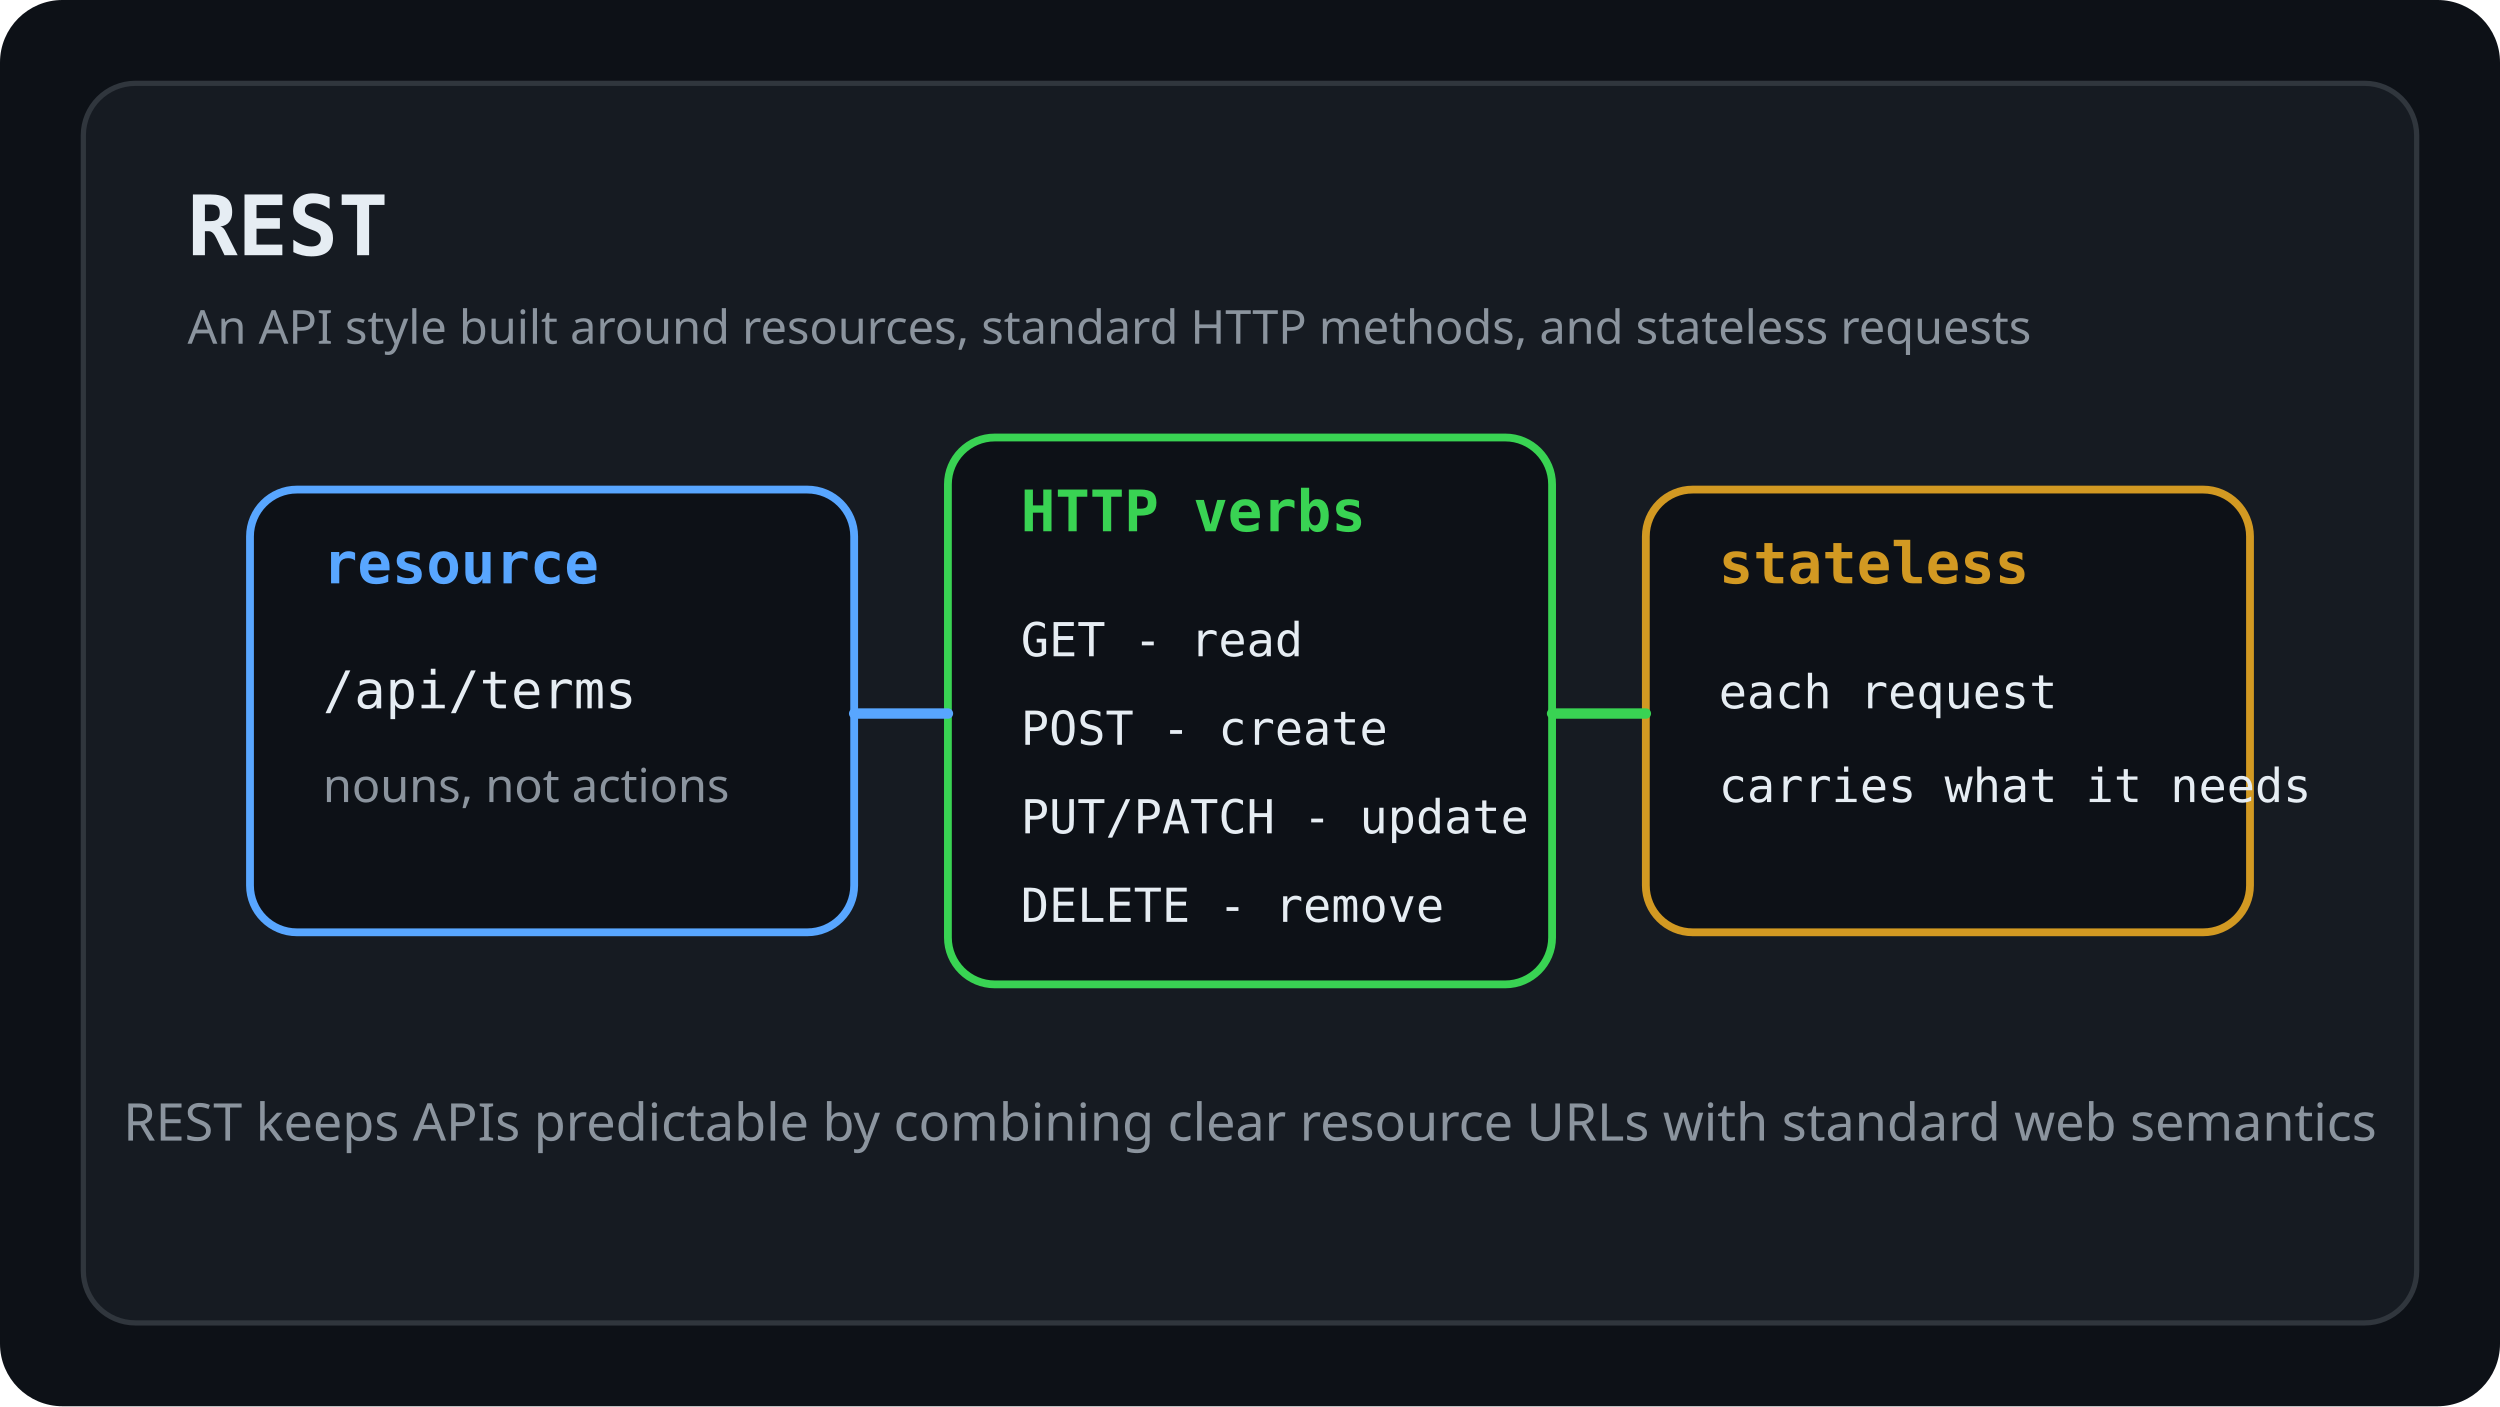
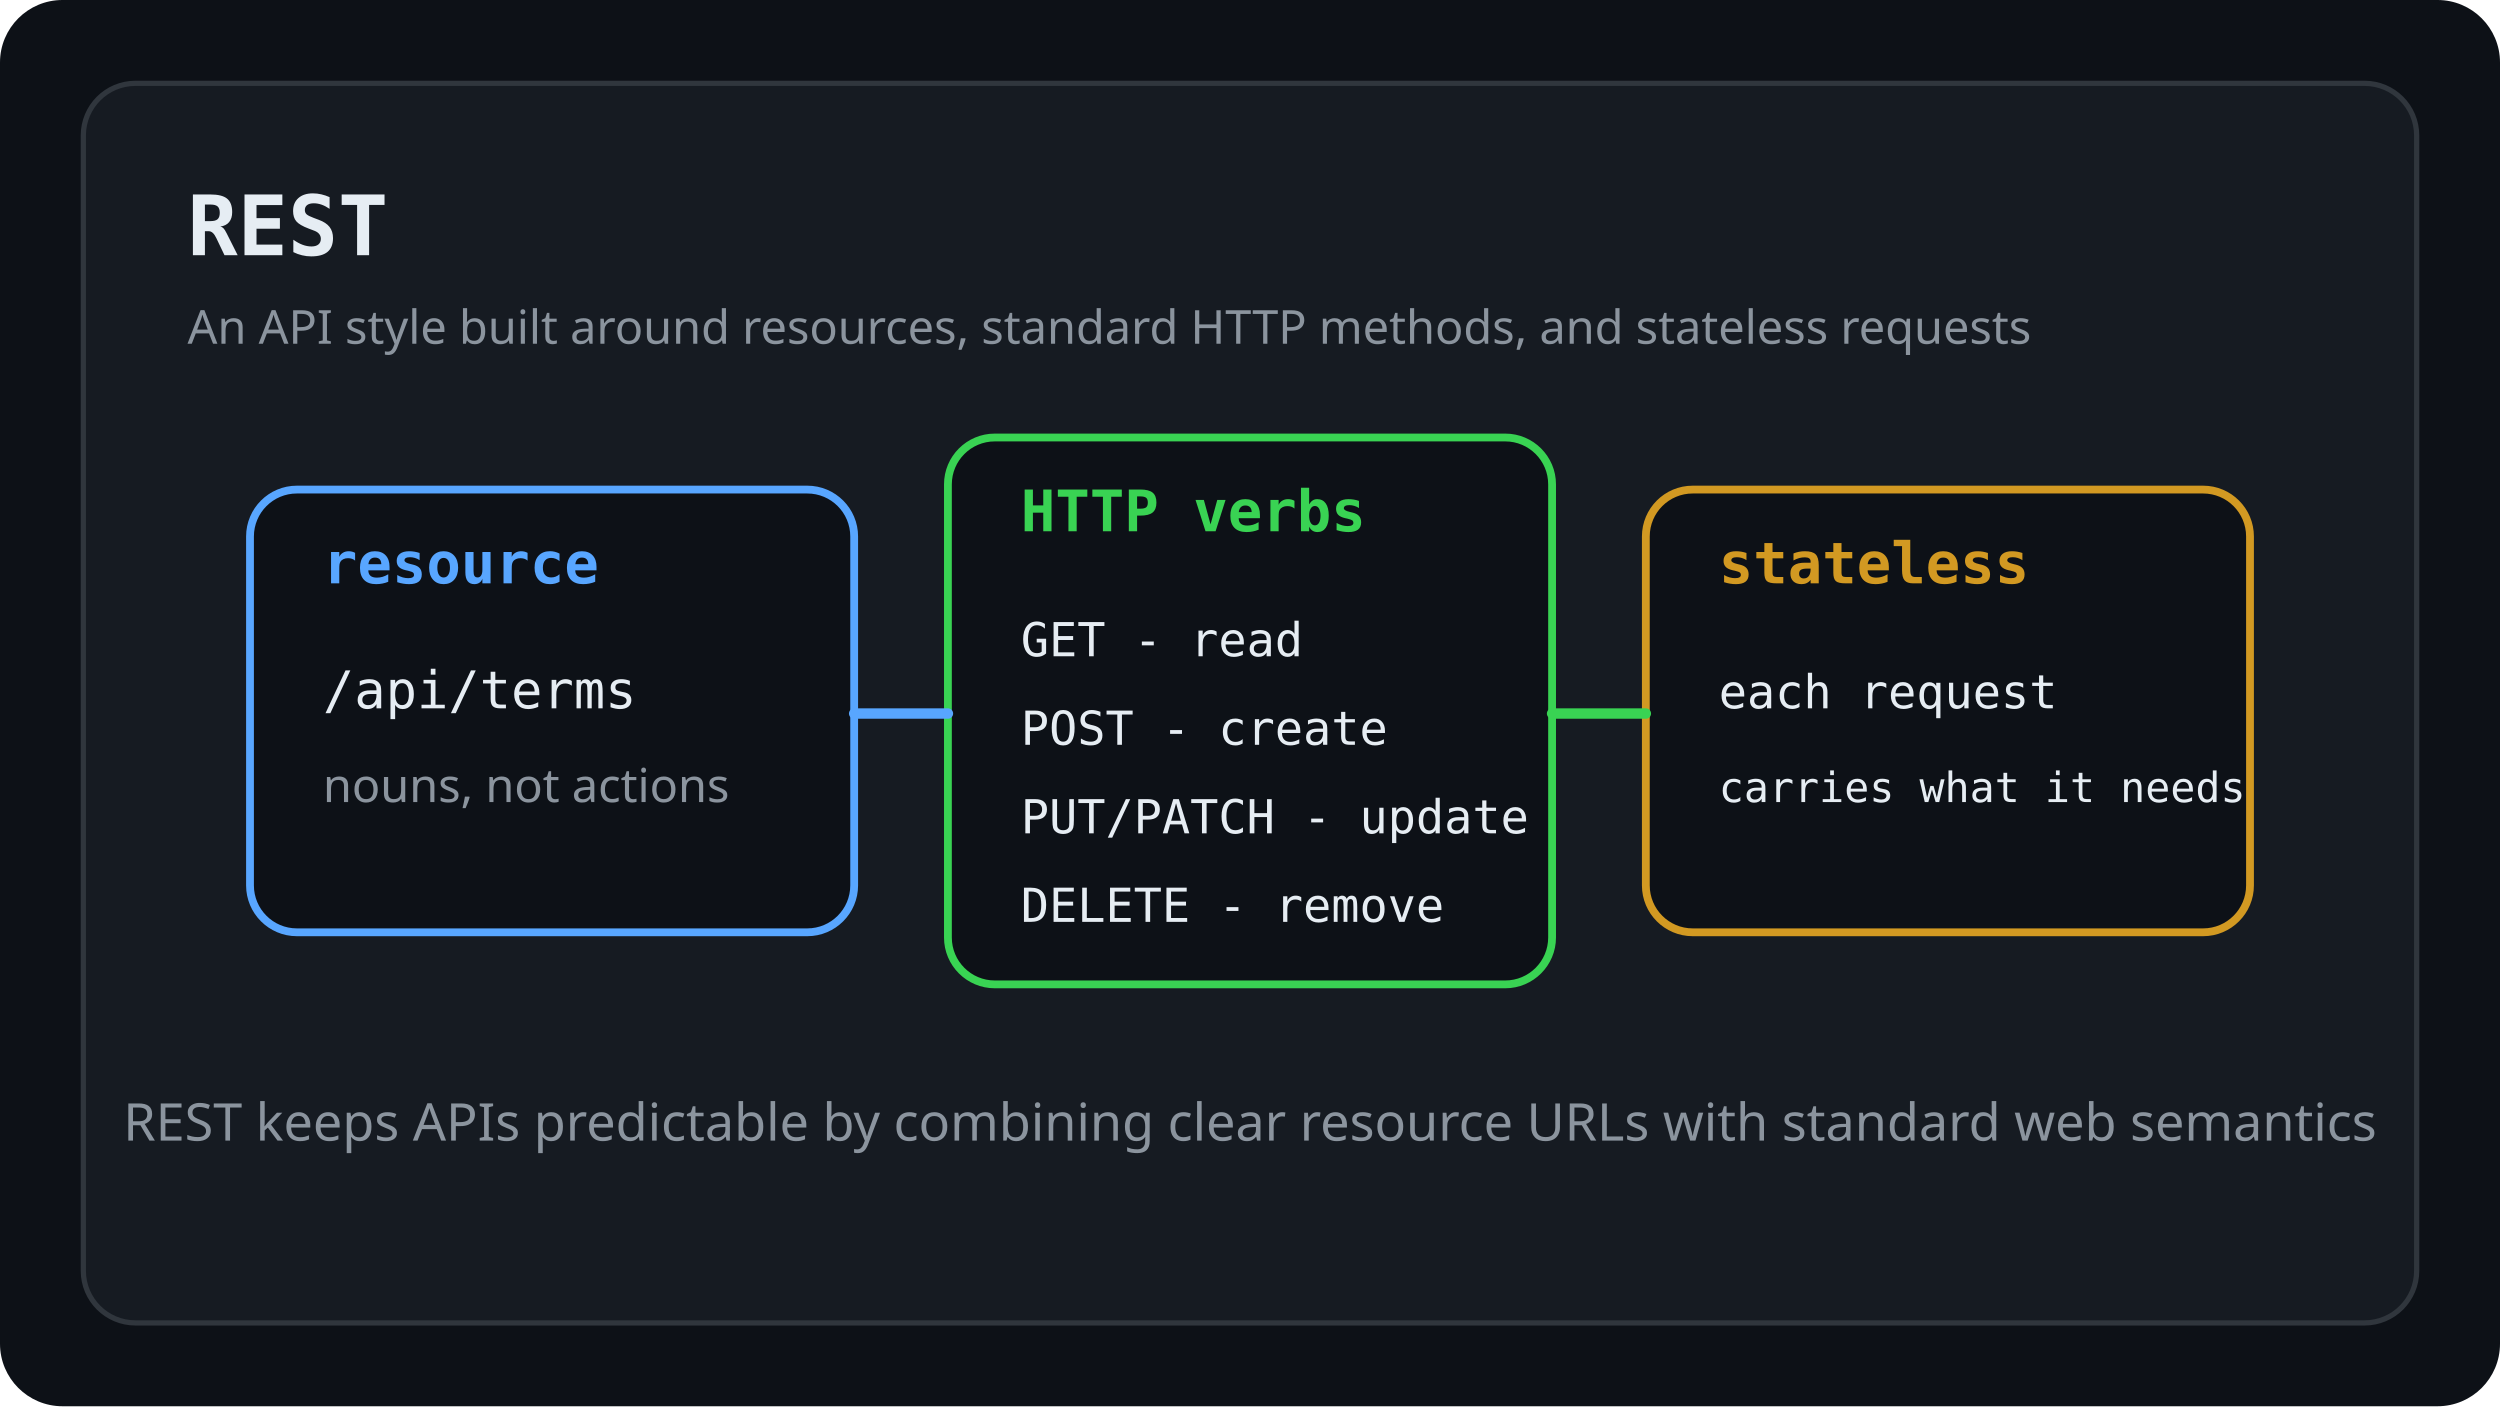
<svg xmlns="http://www.w3.org/2000/svg" width="960" height="540" viewBox="0 0 960 540" fill="none">
  <rect width="960" height="540" rx="24" fill="#0D1117" />
  <rect x="32" y="32" width="896" height="476" rx="20" fill="#161B22" stroke="#30363D" stroke-width="2" />
  <text x="72" y="98" fill="#E6EDF3" font-family="JetBrains Mono, monospace" font-size="32" font-weight="700">REST</text>
  <text x="72" y="132" fill="#8B949E" font-family="IBM Plex Sans, sans-serif" font-size="18">An API style built around resources, standard HTTP methods, and stateless requests</text>
  <rect x="96" y="188" width="232" height="170" rx="18" fill="#0D1117" stroke="#58A6FF" stroke-width="3" />
  <text x="124" y="224" fill="#58A6FF" font-family="JetBrains Mono, monospace" font-size="22" font-weight="700">resource</text>
  <text x="124" y="272" fill="#E6EDF3" font-family="JetBrains Mono, monospace" font-size="20">/api/terms</text>
  <text x="124" y="308" fill="#8B949E" font-family="IBM Plex Sans, sans-serif" font-size="18">nouns, not actions</text>
  <rect x="364" y="168" width="232" height="210" rx="18" fill="#0D1117" stroke="#39D353" stroke-width="3" />
  <text x="392" y="204" fill="#39D353" font-family="JetBrains Mono, monospace" font-size="22" font-weight="700">HTTP verbs</text>
  <text x="392" y="252" fill="#E6EDF3" font-family="JetBrains Mono, monospace" font-size="18">GET - read</text>
  <text x="392" y="286" fill="#E6EDF3" font-family="JetBrains Mono, monospace" font-size="18">POST - create</text>
  <text x="392" y="320" fill="#E6EDF3" font-family="JetBrains Mono, monospace" font-size="18">PUT/PATCH - update</text>
  <text x="392" y="354" fill="#E6EDF3" font-family="JetBrains Mono, monospace" font-size="18">DELETE - remove</text>
  <rect x="632" y="188" width="232" height="170" rx="18" fill="#0D1117" stroke="#D29922" stroke-width="3" />
  <text x="660" y="224" fill="#D29922" font-family="JetBrains Mono, monospace" font-size="22" font-weight="700">stateless</text>
  <text x="660" y="272" fill="#E6EDF3" font-family="JetBrains Mono, monospace" font-size="18">each request</text>
-   <text x="660" y="308" fill="#E6EDF3" font-family="JetBrains Mono, monospace" font-size="18">carries what it needs</text>
+   <text x="660" y="308" fill="#E6EDF3" font-family="JetBrains Mono, monospace" font-size="16">carries what it needs</text>
  <path d="M328 274H364" stroke="#58A6FF" stroke-width="4" stroke-linecap="round" />
  <path d="M596 274H632" stroke="#39D353" stroke-width="4" stroke-linecap="round" />
  <text x="480" y="438" text-anchor="middle" fill="#8B949E" font-family="IBM Plex Sans, sans-serif" font-size="20">REST keeps APIs predictable by combining clear resource URLs with standard web semantics</text>
</svg>
